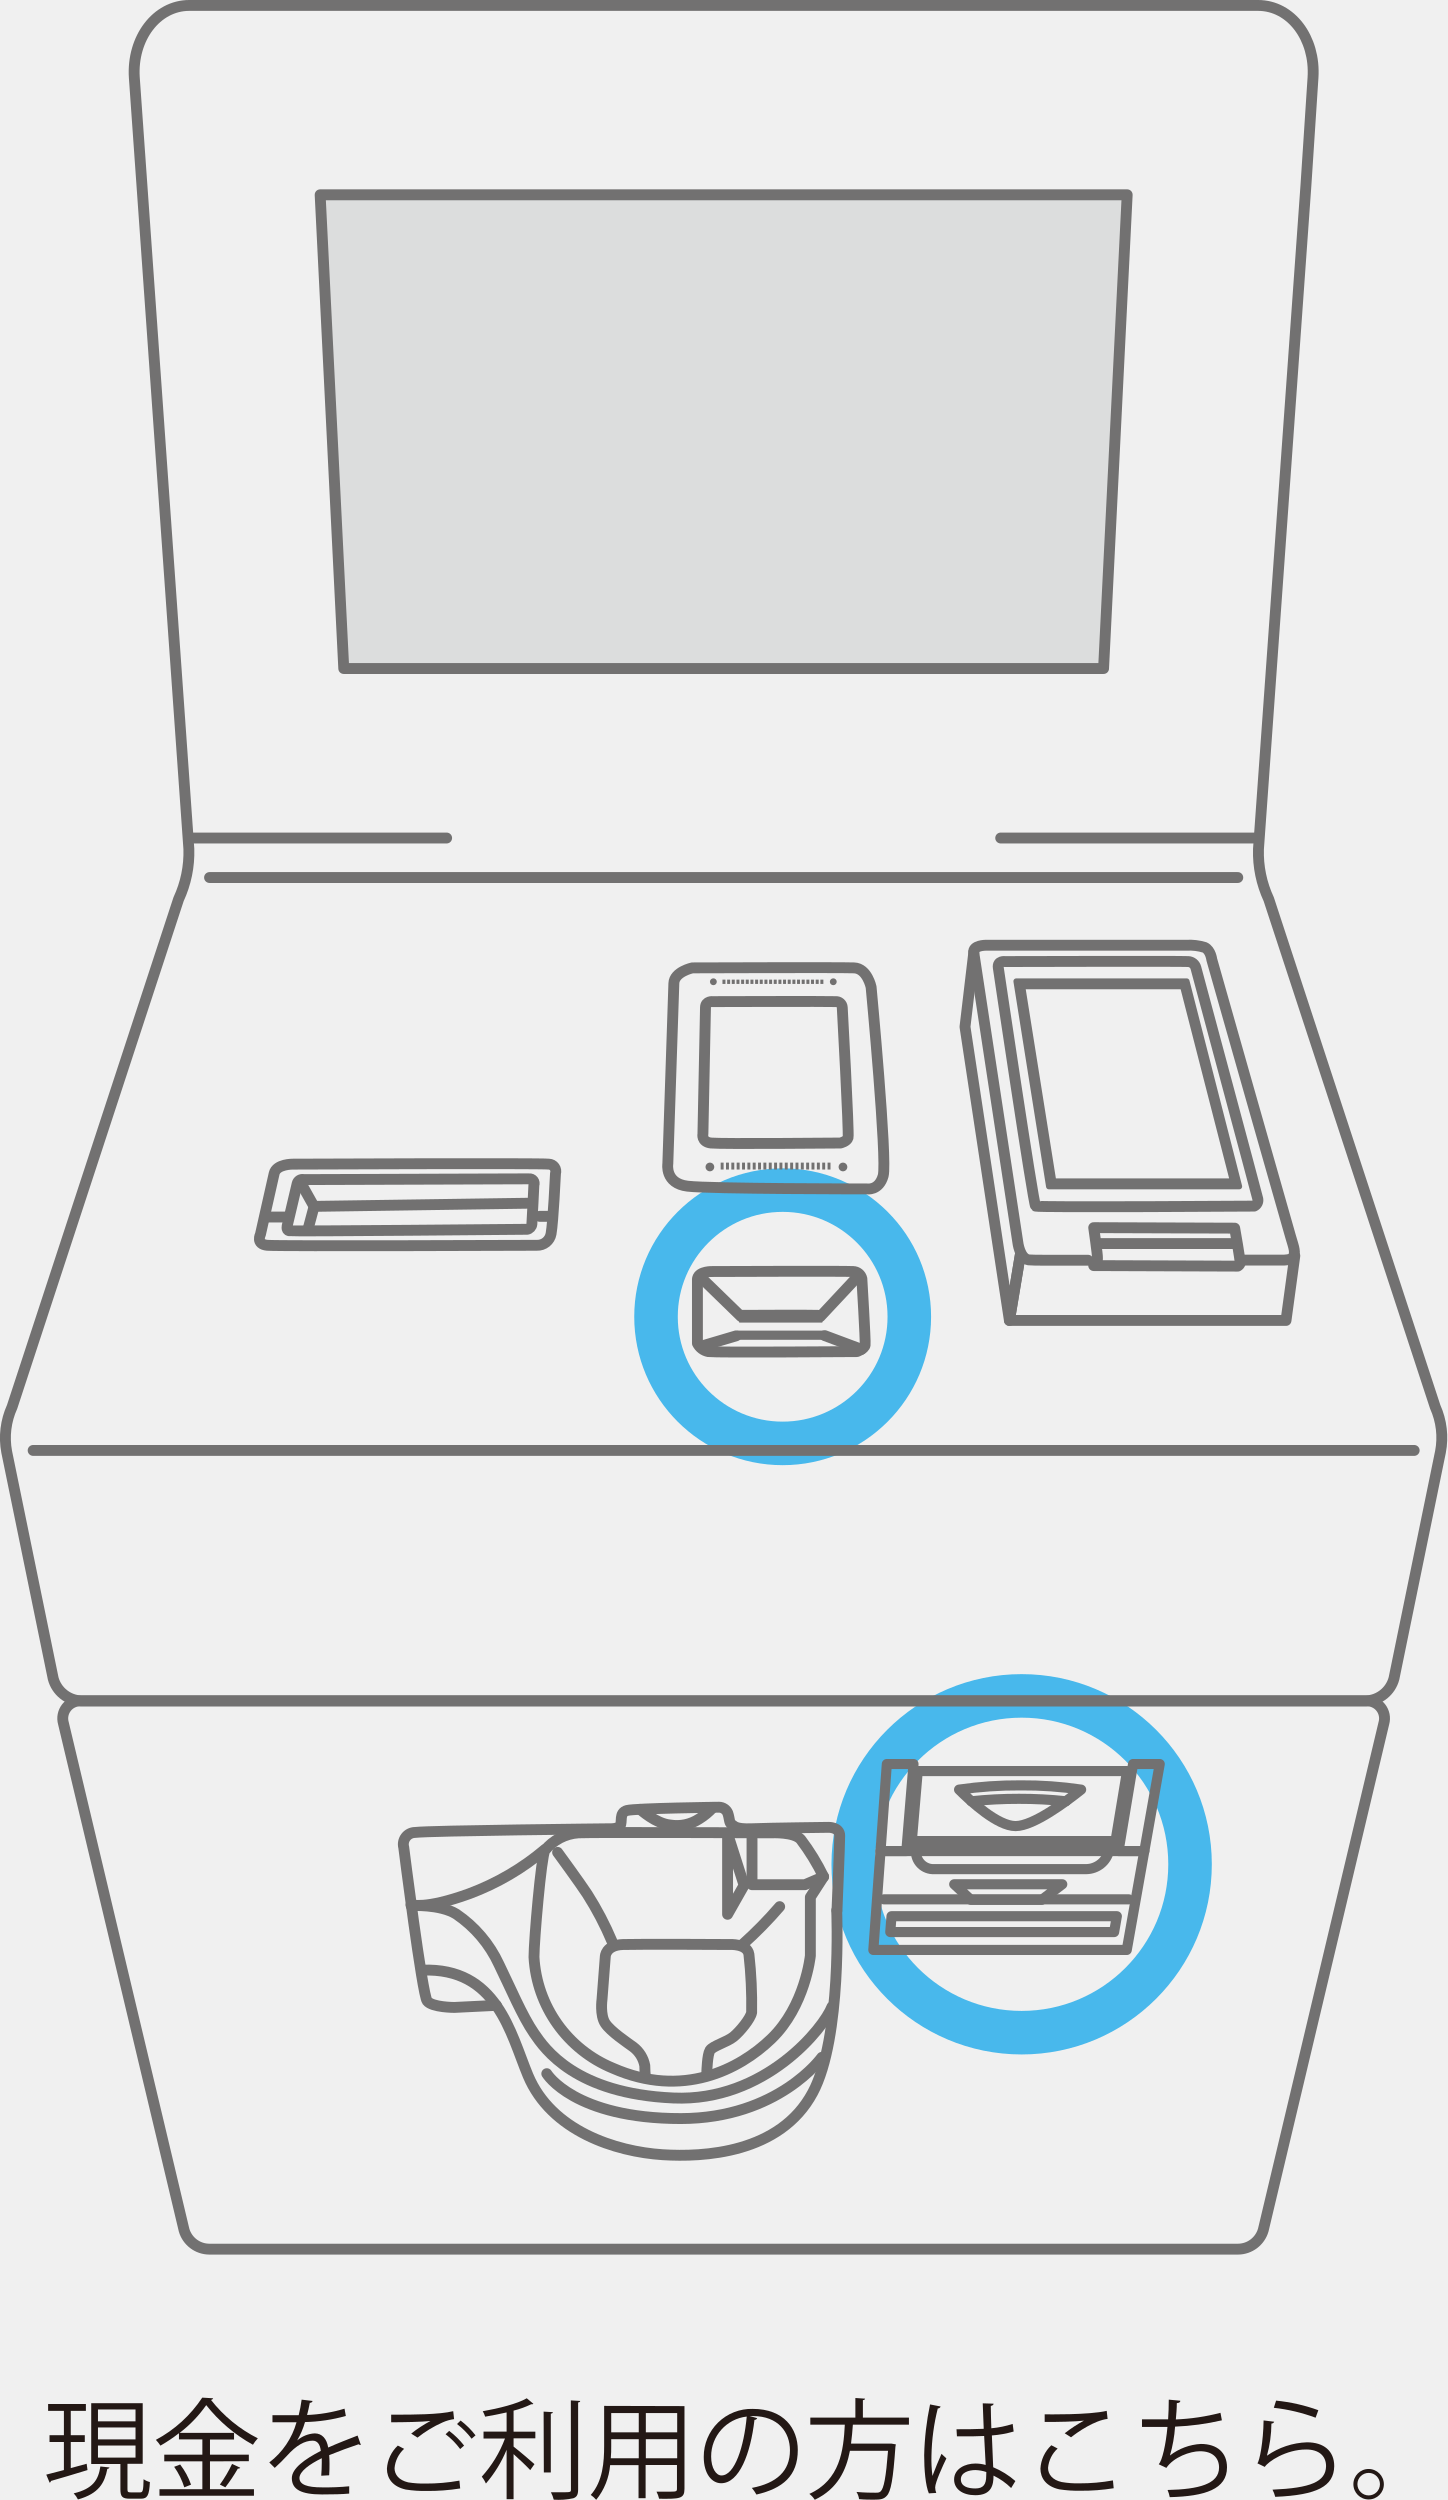
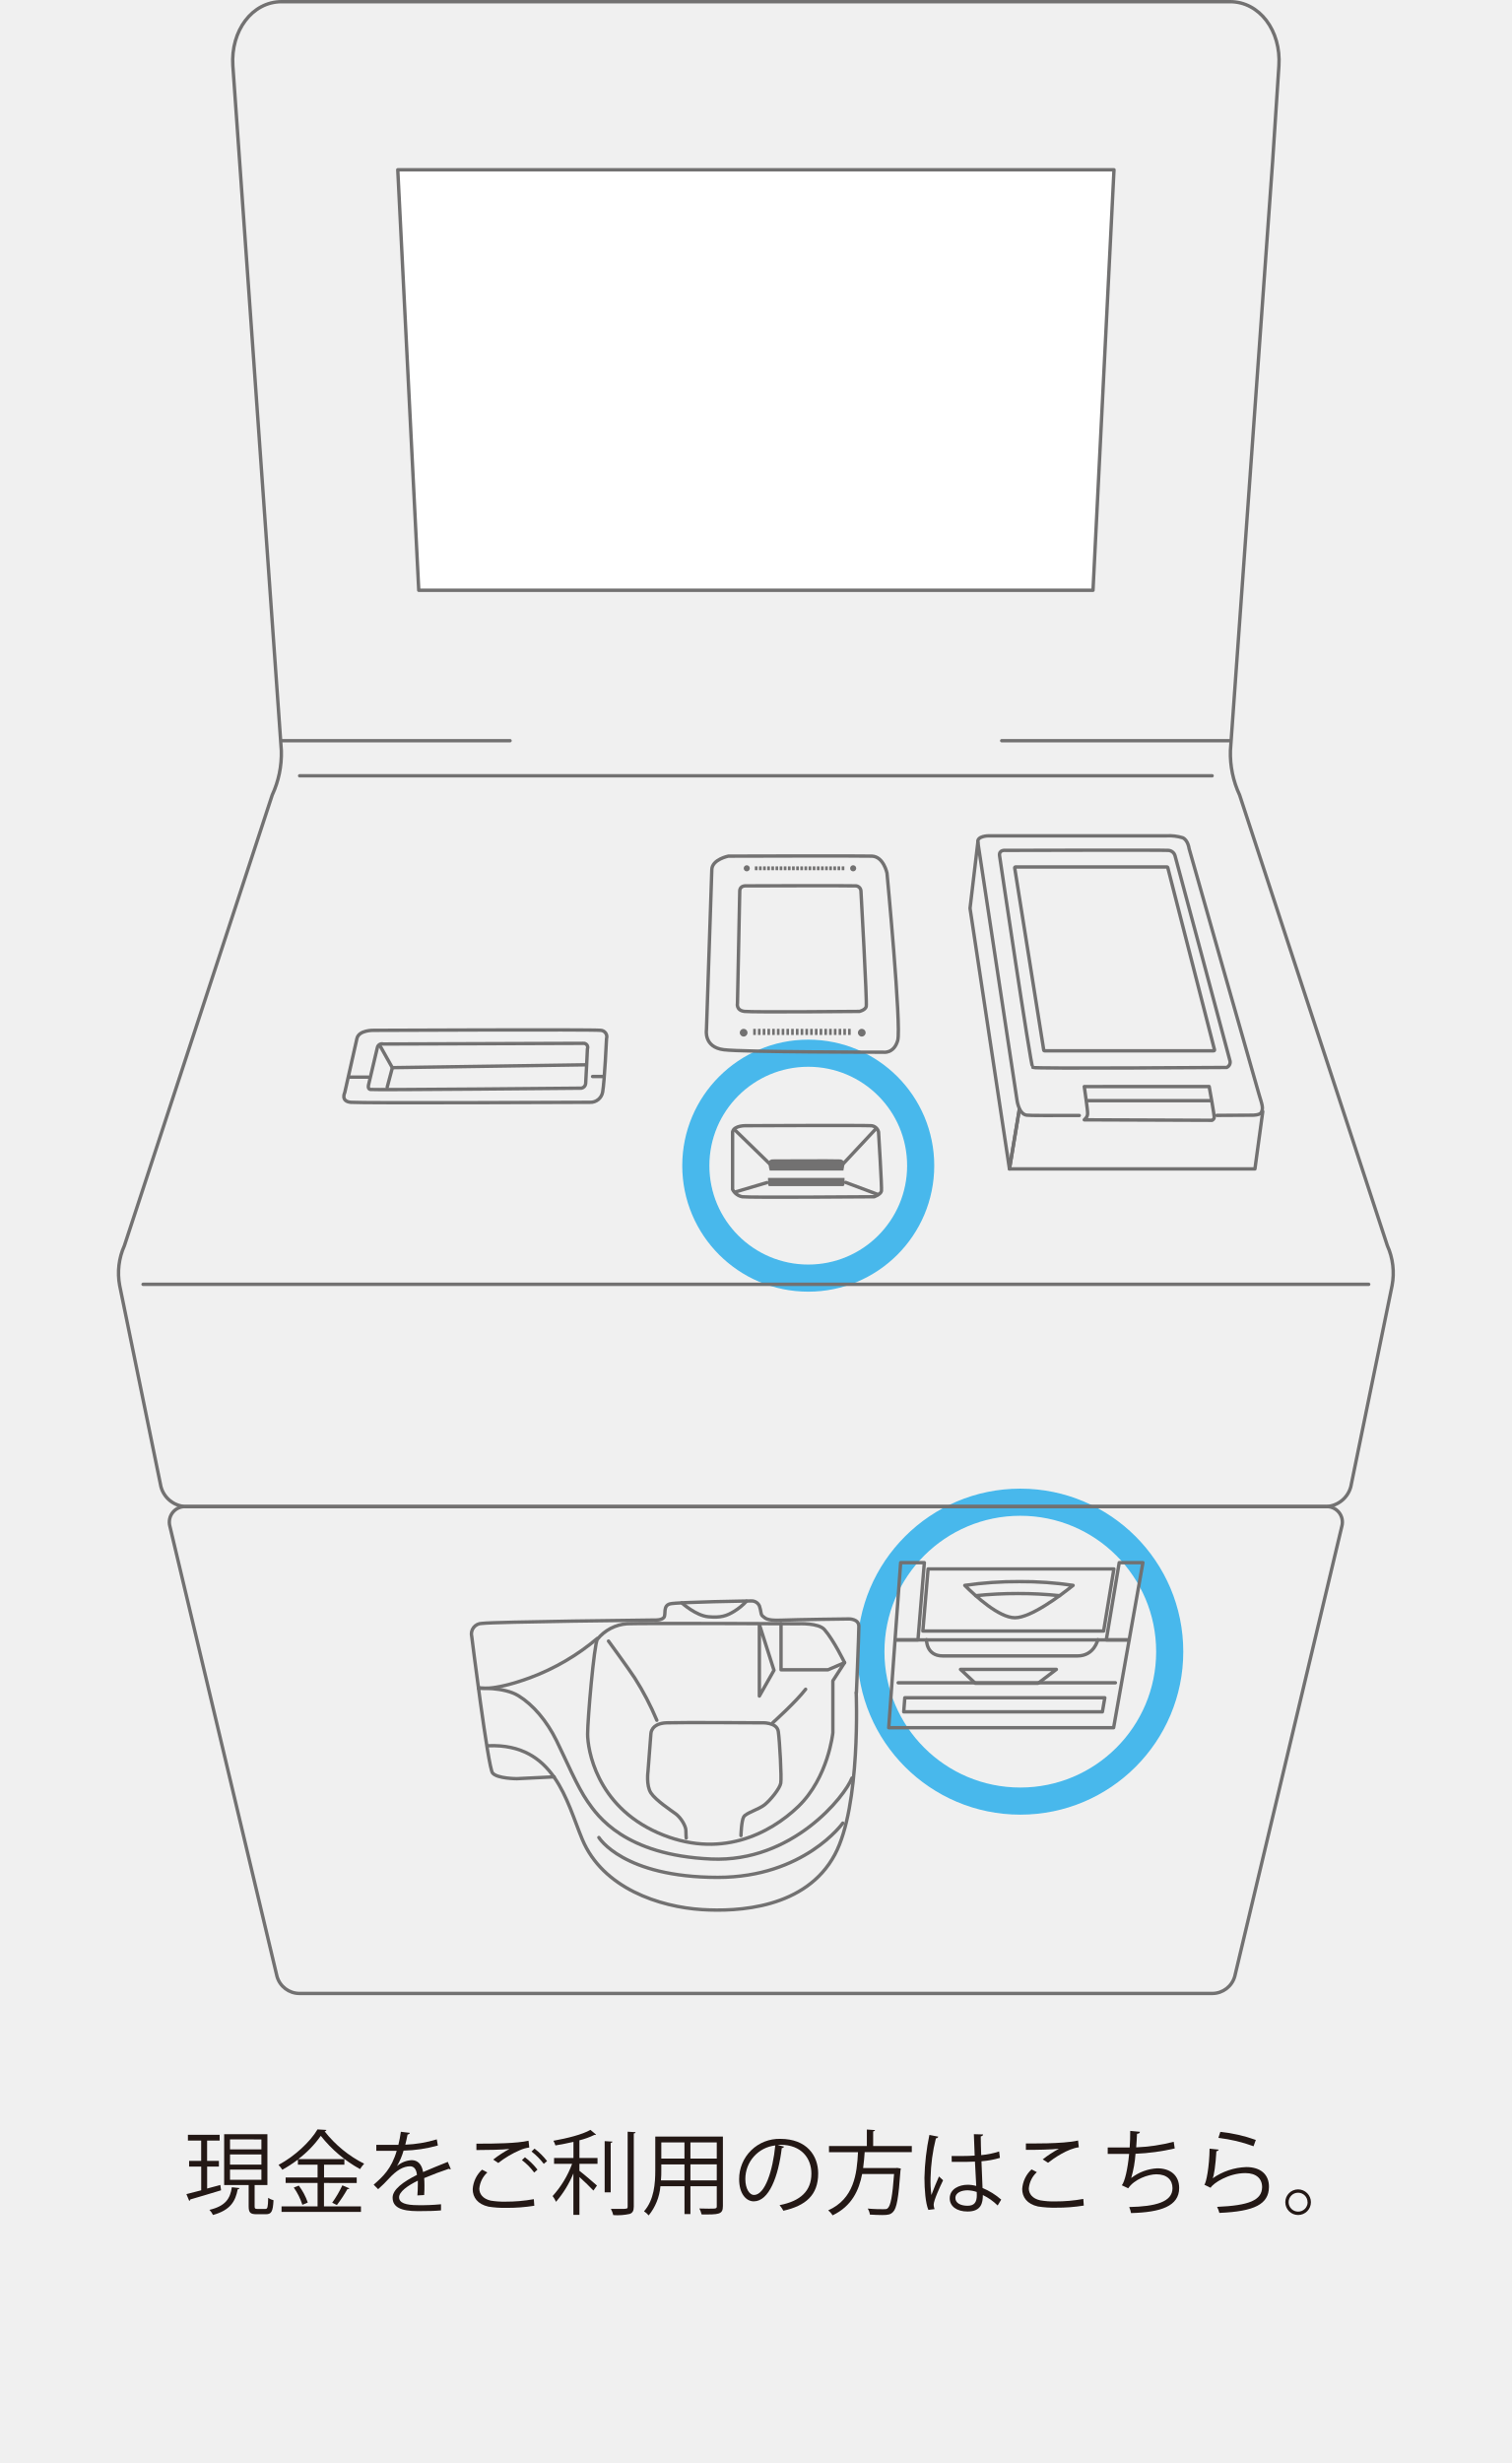
- <svg xmlns="http://www.w3.org/2000/svg" viewBox="0 0 265.92 459.33">
+ <svg xmlns="http://www.w3.org/2000/svg" viewBox="0 0 446 726.5">
  <defs>
-     <style>.cls-1{fill:#231815;}.cls-2,.cls-3,.cls-6{fill:none;}.cls-2{stroke:#00a0e9;stroke-width:8px;opacity:0.7;}.cls-2,.cls-3,.cls-4,.cls-6{stroke-linecap:round;stroke-linejoin:round;}.cls-3,.cls-4,.cls-6{stroke:#727171;}.cls-3,.cls-4{stroke-width:2px;}.cls-4{fill:#dcdddd;}.cls-5{fill:#727171;}.cls-6{stroke-width:1.86px;}</style>
+     <style>.cls-1,.cls-3,.cls-4{fill:none;}.cls-2{fill:#231815;}.cls-3{stroke:#00a0e9;stroke-width:8px;opacity:0.7;}.cls-3,.cls-4,.cls-5{stroke-linecap:round;stroke-linejoin:round;}.cls-4,.cls-5{stroke:#727171;}.cls-5{fill:#fff;}.cls-6{fill:#727171;}</style>
  </defs>
  <g id="レイヤー_2" data-name="レイヤー 2">
    <g id="レイヤー_1-2" data-name="レイヤー 1">
-       <path class="cls-1" d="M15.92,452.67l.16,1.16c-2.46.76-5.08,1.54-6.72,2a.38.38,0,0,1-.24.32l-.62-1.48c.88-.22,2-.5,3.24-.84v-5.16H9.1v-1.24h2.64v-4.48H8.84v-1.26h6.94v1.26H13v4.48h2.58v1.24H13v4.8Zm4.2.68a.42.42,0,0,1-.4.26c-.5,2.58-1.54,4.54-5.4,5.62a4.35,4.35,0,0,0-.78-1.12c3.54-.84,4.54-2.48,4.9-4.94Zm3.3,4c0,.48.08.58.62.58h1.72c.48,0,.58-.32.62-2.42a3.39,3.39,0,0,0,1.16.52c-.12,2.46-.46,3.06-1.64,3.06H23.84c-1.38,0-1.72-.38-1.72-1.74v-4.64H16.76V441.54h9.46v11.14h-2.8ZM18,442.7v2.18H24.9V442.7ZM18,446v2.2H24.9V446Zm0,3.32v2.22H24.9v-2.22Z" />
-       <path class="cls-1" d="M38.58,452.23v5.12h8.08v1.2H29.3v-1.2h7.88v-5.12h-7V451h7v-2.8h-4.3v-1.14a28.75,28.75,0,0,1-3.4,2.28,8.1,8.1,0,0,0-.84-1.06,23.43,23.43,0,0,0,8.52-7.76l2,.12a.47.47,0,0,1-.4.3A25.56,25.56,0,0,0,47.37,448a7.37,7.37,0,0,0-.9,1.18,28.33,28.33,0,0,1-8.58-7.28A23,23,0,0,1,33,447H43v1.22H38.58V451h7.14v1.2ZM33.86,457A13.82,13.82,0,0,0,32,453.23l1.1-.42a13.06,13.06,0,0,1,2,3.7Zm10.28-3.6c-.06.12-.22.18-.44.16A29.94,29.94,0,0,1,41.4,457l-1-.5a24,24,0,0,0,2.24-3.8Z" />
-       <path class="cls-1" d="M66.3,449.21a.29.29,0,0,1-.12,0,.51.51,0,0,1-.3-.12c-1.52.5-3.74,1.32-5.4,2q.06.69.06,1.56c0,.64,0,1.36-.06,2.14l-1.46.08c.06-.72.1-1.64.1-2.42,0-.3,0-.58,0-.8-2.26,1.1-4.1,2.44-4.1,3.64s1.38,1.72,4.14,1.72a44.77,44.77,0,0,0,5-.2l0,1.34c-1.18.12-3,.16-5,.16-3.84,0-5.54-.92-5.54-3,0-1.76,2.32-3.46,5.32-5-.12-1.26-.68-1.88-1.48-1.88-1.46,0-3,.82-4.78,2.82-.56.62-1.34,1.4-2.2,2.18l-1-1a14,14,0,0,0,5-7.38l-1.12,0H50.06v-1.3c1.22,0,2.64,0,3.46,0l1.36,0a26.27,26.27,0,0,0,.54-2.86l2,.24c0,.2-.2.32-.5.36-.14.8-.32,1.5-.5,2.22a27.35,27.35,0,0,0,6.88-1.16l.24,1.34a30.2,30.2,0,0,1-7.5,1.12,14.59,14.59,0,0,1-1.44,3.38h0a5.33,5.33,0,0,1,3.22-1.3c1.36,0,2.22,1,2.48,2.6,1.68-.76,3.8-1.58,5.4-2.2Z" />
-       <path class="cls-1" d="M84.55,457.21a37.18,37.18,0,0,1-6.14.46,22.35,22.35,0,0,1-3.86-.26c-2.42-.54-3.46-2.06-3.46-3.82a6.35,6.35,0,0,1,2-4.26l1.16.6a5.43,5.43,0,0,0-1.76,3.54c0,1.18.78,2.22,2.5,2.62a17.93,17.93,0,0,0,3.2.22,34.26,34.26,0,0,0,6.22-.54Zm-9-10.08a23.41,23.41,0,0,1,3.54-2.32v0c-1.52.18-5,.24-7.22.24,0-.38,0-1,0-1.4h1.08c2.56,0,7.8,0,10.32-.64l.16,1.46a7.64,7.64,0,0,0-2.1.6,21.1,21.1,0,0,0-4.62,2.8Zm9,2.84a13.3,13.3,0,0,0-2.68-2.72l.66-.62a14.62,14.62,0,0,1,2.74,2.7Zm2.1-1.9a14.25,14.25,0,0,0-2.68-2.7l.66-.64a14.7,14.7,0,0,1,2.74,2.72Z" />
-       <path class="cls-1" d="M98,441.65a.37.37,0,0,1-.38.08,16.39,16.39,0,0,1-3.26,1.18v3.86h4V448h-4v1.52c.92.7,3.24,2.68,3.84,3.22l-.78,1.1c-.6-.66-2-2-3.06-2.94v8.28H93.08v-9.08a22.82,22.82,0,0,1-3.8,6.2,5.73,5.73,0,0,0-.76-1.26,21.63,21.63,0,0,0,4.26-7H88.84v-1.28h4.24v-3.52c-1.3.3-2.66.56-3.94.78a5.05,5.05,0,0,0-.44-1c2.92-.52,6.36-1.36,8.08-2.38Zm1.88,1.44,1.7.1c0,.14-.12.24-.38.28v10.8H99.92Zm5-2.06,1.72.1c0,.16-.12.24-.38.28v16c0,1-.28,1.38-.88,1.6a12.55,12.55,0,0,1-3.6.26,5.74,5.74,0,0,0-.52-1.36c.74,0,1.42,0,2,0,1.6,0,1.68,0,1.68-.52Z" />
-       <path class="cls-1" d="M125.76,442.08v15.2c0,1.84-.88,1.86-4.66,1.82a5.17,5.17,0,0,0-.48-1.3c.74,0,1.46,0,2,0,1.66,0,1.76,0,1.76-.56v-4.34h-5.76V459h-1.3v-6.08H112.1a11.66,11.66,0,0,1-2.56,6.38,4.92,4.92,0,0,0-1-.9c2.24-2.52,2.46-6.12,2.46-9v-7.36Zm-13.46,7.36c0,.7,0,1.44-.08,2.22h5.14v-3.5H112.3Zm5.06-6.08H112.3v3.54h5.06Zm7.06,3.54v-3.54h-5.76v3.54Zm-5.76,4.76h5.76v-3.5h-5.76Z" />
-       <path class="cls-1" d="M139.12,444.29a.52.52,0,0,1-.5.32c-.72,6.22-2.8,11.64-6.12,11.64-1.68,0-3.2-1.68-3.2-4.84a8.78,8.78,0,0,1,9-8.82c5.78,0,8.28,3.66,8.28,7.56,0,4.76-2.76,7.06-7.6,8.18a7.92,7.92,0,0,0-.84-1.22c4.6-.88,7-3.12,7-6.9,0-3.3-2.12-6.3-6.8-6.3a5.79,5.79,0,0,0-.6,0ZM137.2,444a7.36,7.36,0,0,0-6.54,7.34c0,2.14.92,3.48,1.88,3.48C135,454.85,136.7,449.51,137.2,444Z" />
-       <path class="cls-1" d="M167,445.49h-10.3c-.08,1.12-.18,2.3-.34,3.48h7.14l.3,0,.8.14a2.56,2.56,0,0,1-.08.42c-.42,6-.82,8.26-1.62,9.06-.54.58-1.08.68-2.34.68-.72,0-1.72,0-2.72-.1a3.22,3.22,0,0,0-.48-1.32c1.48.14,2.92.14,3.42.14s.74,0,1-.22c.62-.56,1-2.58,1.38-7.48h-7c-.68,3.56-2.26,7-6.46,9a4.06,4.06,0,0,0-1-1.08c5.66-2.56,6.28-8,6.52-12.72h-6.34v-1.3h8.28v-3.6l1.78.12c0,.14-.14.24-.4.28v3.2H167Z" />
-       <path class="cls-1" d="M170.66,458.11c-.62-1.44-.86-4.42-.86-7a50.94,50.94,0,0,1,1.08-9.34l1.94.38a.52.52,0,0,1-.52.36,38.42,38.42,0,0,0-1.16,8.62,23.84,23.84,0,0,0,.18,3.78c.44-1.2,1.24-3.12,1.66-4.06l.9.84c-.66,1.36-2.06,4.4-2.06,5.34a2.75,2.75,0,0,0,.2,1Zm5.08-11.78c1.68,0,3.36,0,5-.08-.08-1.72-.14-3.2-.18-4.68l2,.06c0,.2-.2.36-.52.42,0,1.28.06,2.58.1,4.1a17.71,17.71,0,0,0,3.92-.8l.18,1.4a19.31,19.31,0,0,1-4,.72c.08,2.22.18,4.56.24,5.84a14.73,14.73,0,0,1,4.08,2.54l-.78,1.28a12,12,0,0,0-3.24-2.28c0,1.7-.34,3.6-3.34,3.6-2.34,0-3.9-1.12-3.9-2.88,0-2,2.06-2.94,3.9-2.94a6.92,6.92,0,0,1,1.9.26c-.06-1.26-.18-3.36-.28-5.32-.62,0-1.46.06-2,.06h-3Zm5.48,7.86a6.8,6.8,0,0,0-2-.36c-1.22,0-2.68.44-2.68,1.7s1.2,1.68,2.66,1.68,2-.72,2-2.32Z" />
-       <path class="cls-1" d="M204.62,457.17a36.86,36.86,0,0,1-6.08.46,22.82,22.82,0,0,1-3.92-.26c-2.42-.54-3.46-2.06-3.46-3.82a6.41,6.41,0,0,1,2-4.28l1.16.6a5.47,5.47,0,0,0-1.76,3.56c0,1.16.78,2.22,2.5,2.6a16.63,16.63,0,0,0,3.26.24,33.46,33.46,0,0,0,6.16-.54Zm-9-10.1a25,25,0,0,1,3.54-2.32v0c-1.52.18-5,.26-7.22.24,0-.38,0-1,0-1.4.44,0,8.12.14,11.4-.64l.16,1.48c-2.38.28-5.44,2.36-6.72,3.38Z" />
-       <path class="cls-1" d="M224.5,444.69a46.12,46.12,0,0,1-8.6,1.16,25,25,0,0,1-.94,5.3,10.18,10.18,0,0,1,5.68-2.12c3,0,4.8,1.6,4.8,4.3,0,4-4,5.32-10.52,5.48a6,6,0,0,0-.4-1.32c5.74-.12,9.46-1.1,9.46-4.12,0-1.8-1.2-3-3.52-3-1.78,0-4.84,1.08-6.16,3.06l-1.4-.66c.64-.72,1.3-3.58,1.6-6.86h-4.68v-1.4c.84,0,3.3,0,4.8,0,.08-1.14.12-2.42.12-3.62l2.12.2c0,.34-.28.4-.64.44,0,1-.1,2-.18,3a38.82,38.82,0,0,0,8.2-1.22Z" />
-       <path class="cls-1" d="M234.12,444.95a.57.57,0,0,1-.52.34,22.86,22.86,0,0,1-.82,5.9h0a13.62,13.62,0,0,1,7.36-2.46c3.08,0,5,1.58,5,4.38-.06,3.68-3.1,5.32-10.84,5.64a5.93,5.93,0,0,0-.5-1.32c7-.3,9.78-1.44,9.84-4.3,0-1.92-1.32-3.08-3.66-3.08-3.7,0-7,2.22-7.6,3.2l-1.36-.66c.4-.38,1.1-4,1.14-7.88Zm.34-3.88a32.16,32.16,0,0,1,7.76,1.76l-.5,1.38a32.46,32.46,0,0,0-7.68-1.82Z" />
-       <path class="cls-1" d="M254.26,456.43a2.8,2.8,0,1,1-2.8-2.8A2.81,2.81,0,0,1,254.26,456.43Zm-.72,0a2.07,2.07,0,1,0-2.08,2.06A2.07,2.07,0,0,0,253.54,456.43Z" />
-       <circle class="cls-2" cx="187.71" cy="342.53" r="30.94" />
-       <circle class="cls-2" cx="143.8" cy="241.93" r="23.27" />
-       <path class="cls-3" d="M232.1,409.74a4.85,4.85,0,0,1-4.61,3.5H38.43a4.85,4.85,0,0,1-4.61-3.5L11.65,316.61a3.23,3.23,0,0,1,3.26-4.11H251a3.23,3.23,0,0,1,3.26,4.11Z" />
-       <path class="cls-3" d="M263.69,258.47l-30.58-93.25h0a20.36,20.36,0,0,1-1.89-9.21l8.72-121.93,1.3-19.8C241.72,7,237.2,1,231.15,1H34.77c-6,0-10.57,6-10.09,13.28L34.7,156a20.36,20.36,0,0,1-1.89,9.21L2.23,258.47a13.87,13.87,0,0,0-1,8.29l8.54,41.62a5.55,5.55,0,0,0,5.12,4.13H251a5.55,5.55,0,0,0,5.12-4.13l8.54-41.62A13.87,13.87,0,0,0,263.69,258.47Z" />
-       <polygon class="cls-4" points="202.76 122.83 63.16 122.83 58.82 35.79 207.1 35.79 202.76 122.83" />
-       <path class="cls-3" d="M151.32,344.81l-2.43,3.76v10.75s-.94,9.29-7.19,15.29c-5.89,5.66-16.32,11-29.08,5.39a23.49,23.49,0,0,1-14.51-20.42c0-3.09,1.34-18.54,2-19.61a8.69,8.69,0,0,1,6.18-3.22c3-.13,35.46,0,35.46,0s4.15-.2,5.37,1.21A40.73,40.73,0,0,1,151.32,344.81Z" />
-       <polygon class="cls-3" points="133.68 336.9 133.68 351.72 136.71 346.38 133.68 336.9" />
-       <path class="cls-3" d="M118.54,381.11s-.07-.67-.07-1.58a5.57,5.57,0,0,0-2.12-3.43c-1.11-.81-4.13-2.82-5.14-4.33s-.6-4.43-.6-4.43l.6-7.83s0-2.14,3.28-2.24,19.58,0,19.58,0,3.22-.2,3.53,1.81a82.48,82.48,0,0,1,.5,10.68c-.2,1.11-2.12,3.47-3.32,4.45s-3.83,1.69-4.33,2.5-.58,3.9-.58,3.9" />
-       <path class="cls-3" d="M102.45,340.34s4.11,5.62,5.44,7.66a58.08,58.08,0,0,1,4.57,8.73" />
-       <path class="cls-3" d="M136.46,357.23a73.74,73.74,0,0,0,6.79-6.92" />
-       <polyline class="cls-3" points="138.17 336.73 138.17 346.28 147.89 346.28 151.32 344.81" />
-       <path class="cls-3" d="M91.2,368.45l-7.72.38s-4.1,0-5-1.19-4.3-28.21-4.3-28.21a2.18,2.18,0,0,1,2.08-2.75c2.69-.34,35.86-.68,35.86-.68s1.34.07,1.81-.54-.27-2.42,1.28-2.82,16.89-.6,16.89-.6a1.76,1.76,0,0,1,1.61,1.07c.37,1.07.24,1.81.71,2.08s.58.94,3.78.81,14-.26,14-.26,2.08-.07,2.08,1.54-.5,13.73-.5,13.73" />
-       <path class="cls-3" d="M117.61,332.43c.08.05,2.92,2.65,5.52,2.88a7.45,7.45,0,0,0,5.31-1.11,11.85,11.85,0,0,0,2.57-2.13" />
-       <path class="cls-3" d="M75.54,350.13s5.26-.32,8.28,1.54a22.64,22.64,0,0,1,7.86,9.26c2,4.08,4.3,9.55,6.45,12.65,2,2.94,7.63,11.1,25.59,11.89,16.88.75,27.72-13,29.13-16.75" />
-       <path class="cls-3" d="M100.13,339.8a46.82,46.82,0,0,1-13.9,8.13c-8.26,3-10.7,2-10.7,2" />
-       <path class="cls-3" d="M128.14,235v11.82a2.83,2.83,0,0,0,2,1.51c1.41.2,27.3,0,27.3,0s1.41-.5,1.51-1.21-.6-12.19-.6-12.19a1.67,1.67,0,0,0-1.61-1.31c-1.41-.1-25.79,0-25.79,0s-2.48-.1-2.79,1.25A.58.58,0,0,0,128.14,235Z" />
-       <line class="cls-3" x1="128.57" y1="234.51" x2="136.13" y2="241.86" />
-       <line class="cls-3" x1="150.71" y1="241.9" x2="157.81" y2="234.3" />
-       <line class="cls-3" x1="128.7" y1="247.38" x2="135.25" y2="245.44" />
-       <line class="cls-3" x1="151.54" y1="245.4" x2="158.26" y2="247.91" />
-       <path class="cls-5" d="M135.83,243h15.25l.23-1.33a1,1,0,0,0-1-1c-1-.07-14,0-14,0s-.68.06-.76.66A5.5,5.5,0,0,0,135.83,243Z" />
-       <path class="cls-5" d="M135.47,244.47h15.84v1.17s0,.53-.3.53H135.85s-.3.05-.34-.21S135.47,244.47,135.47,244.47Z" />
-       <path class="cls-3" d="M50.37,215.62,47.85,226.8s-.91,1.81,1.26,2,49.52,0,49.52,0a2.56,2.56,0,0,0,2.62-2.12c.4-2.22.81-11.08.81-11.08a1.32,1.32,0,0,0-1.21-1.71c-1.61-.2-47,0-47,0S50.77,213.83,50.37,215.62Z" />
-       <path class="cls-3" d="M54.6,217.47l-1.81,7.66s-.27.87.34,1,43.72-.27,43.72-.27a1.07,1.07,0,0,0,.87-.94c.07-.81.37-7.19.37-7.19a.84.84,0,0,0-.87-1.14l-41.4.14A1,1,0,0,0,54.6,217.47Z" />
-       <line class="cls-3" x1="48.82" y1="223.61" x2="52.71" y2="223.61" />
-       <polyline class="cls-3" points="55.14 217.1 57.69 221.65 97.82 221.06" />
-       <line class="cls-3" x1="99.15" y1="223.48" x2="101.44" y2="223.48" />
-       <path class="cls-3" d="M57.42,222" />
-       <line class="cls-3" x1="57.68" y1="221.76" x2="56.64" y2="225.66" />
-       <path class="cls-3" d="M123.81,180.66l-1.11,33.16s-.6,3.62,3.63,4.12,32.94.5,32.94.5,2.22.4,3-2.42-2.22-34.66-2.22-34.66-.71-3.43-3.12-3.53-29.72,0-29.72,0S123.88,178.54,123.81,180.66Z" />
-       <path class="cls-3" d="M129.62,185.09l-.47,23.24s-.34,1.48,1.48,1.68,23.78,0,23.78,0,1.21-.27,1.41-1-1.07-23.91-1.07-23.91a1.13,1.13,0,0,0-1.21-1.07c-1.21-.07-22.57,0-22.57,0S129.64,183.88,129.62,185.09Z" />
-       <circle class="cls-5" cx="154.88" cy="214.41" r="0.8" />
-       <circle class="cls-5" cx="130.43" cy="214.41" r="0.8" />
-       <rect class="cls-5" x="132.41" y="213.61" width="0.54" height="1.27" />
-       <rect class="cls-5" x="133.39" y="213.61" width="0.54" height="1.27" />
-       <rect class="cls-5" x="134.37" y="213.61" width="0.54" height="1.27" />
-       <rect class="cls-5" x="135.35" y="213.61" width="0.54" height="1.27" />
-       <rect class="cls-5" x="136.34" y="213.61" width="0.54" height="1.27" />
-       <rect class="cls-5" x="137.32" y="213.61" width="0.54" height="1.27" />
-       <rect class="cls-5" x="138.3" y="213.61" width="0.54" height="1.27" />
-       <rect class="cls-5" x="139.28" y="213.61" width="0.54" height="1.27" />
-       <rect class="cls-5" x="140.26" y="213.61" width="0.54" height="1.27" />
-       <rect class="cls-5" x="141.25" y="213.61" width="0.54" height="1.27" />
-       <rect class="cls-5" x="142.23" y="213.61" width="0.54" height="1.27" />
-       <rect class="cls-5" x="143.21" y="213.61" width="0.54" height="1.27" />
-       <rect class="cls-5" x="144.19" y="213.61" width="0.54" height="1.27" />
-       <rect class="cls-5" x="145.18" y="213.61" width="0.54" height="1.27" />
-       <rect class="cls-5" x="146.16" y="213.61" width="0.54" height="1.27" />
-       <rect class="cls-5" x="147.14" y="213.61" width="0.54" height="1.27" />
-       <rect class="cls-5" x="148.12" y="213.61" width="0.54" height="1.27" />
-       <rect class="cls-5" x="149.1" y="213.61" width="0.54" height="1.27" />
-       <rect class="cls-5" x="150.09" y="213.61" width="0.54" height="1.27" />
-       <rect class="cls-5" x="151.07" y="213.61" width="0.54" height="1.27" />
-       <rect class="cls-5" x="152.05" y="213.61" width="0.54" height="1.27" />
-       <circle class="cls-5" cx="131.07" cy="180.38" r="0.63" />
-       <circle class="cls-5" cx="153.1" cy="180.38" r="0.63" />
-       <rect class="cls-5" x="132.74" y="179.99" width="0.55" height="0.79" />
-       <rect class="cls-5" x="133.6" y="179.99" width="0.55" height="0.79" />
-       <rect class="cls-5" x="134.45" y="179.99" width="0.55" height="0.79" />
-       <rect class="cls-5" x="135.31" y="179.99" width="0.55" height="0.79" />
-       <rect class="cls-5" x="136.17" y="179.99" width="0.55" height="0.79" />
-       <rect class="cls-5" x="137.02" y="179.99" width="0.55" height="0.79" />
-       <rect class="cls-5" x="137.88" y="179.99" width="0.55" height="0.79" />
-       <rect class="cls-5" x="138.74" y="179.99" width="0.55" height="0.79" />
-       <rect class="cls-5" x="139.59" y="179.99" width="0.55" height="0.79" />
-       <rect class="cls-5" x="140.45" y="179.99" width="0.55" height="0.79" />
-       <rect class="cls-5" x="141.31" y="179.99" width="0.55" height="0.79" />
-       <rect class="cls-5" x="142.16" y="179.99" width="0.55" height="0.79" />
-       <rect class="cls-5" x="143.02" y="179.99" width="0.55" height="0.79" />
-       <rect class="cls-5" x="143.87" y="179.99" width="0.55" height="0.79" />
-       <rect class="cls-5" x="144.73" y="179.99" width="0.55" height="0.79" />
-       <rect class="cls-5" x="145.59" y="179.99" width="0.55" height="0.79" />
-       <rect class="cls-5" x="146.44" y="179.99" width="0.55" height="0.79" />
-       <rect class="cls-5" x="147.3" y="179.99" width="0.55" height="0.79" />
-       <rect class="cls-5" x="148.16" y="179.99" width="0.55" height="0.79" />
-       <rect class="cls-5" x="149.01" y="179.99" width="0.55" height="0.79" />
-       <rect class="cls-5" x="149.87" y="179.99" width="0.55" height="0.79" />
-       <rect class="cls-5" x="150.73" y="179.99" width="0.55" height="0.79" />
-       <line class="cls-3" x1="227.42" y1="161.23" x2="38.5" y2="161.23" />
-       <line class="cls-3" x1="82.06" y1="153.97" x2="34.9" y2="153.97" />
-       <line class="cls-3" x1="231.02" y1="153.97" x2="183.86" y2="153.97" />
-       <line class="cls-3" x1="259.83" y1="266.49" x2="6.09" y2="266.49" />
-       <path class="cls-3" d="M228.4,231.52l7.44,0s1.39,0,1.71-.5c.55-.88.2-1.71-.4-3.73s-14.51-51-14.51-51-.2-1.71-1.31-2.22a9.58,9.58,0,0,0-3.32-.4H181.13s-2.42,0-2.22,1.34L187,228.21s.32,3,2,3.27c.69.1,5,.06,10.91.07" />
-       <path class="cls-3" d="M200.95,225.56s.18,1.27.36,2.6.35,2.72.33,3a1.41,1.41,0,0,1-.34,1,4.19,4.19,0,0,0-.35.37l26.46.1a.93.93,0,0,0,.44-.5c.1-.34-1-6.48-1-6.48Z" />
-       <line class="cls-3" x1="227.04" y1="228.48" x2="201.58" y2="228.48" />
-       <path class="cls-3" d="M183.42,177.81s6.45,43.52,6.85,43.79,40.16,0,40.16,0a1.2,1.2,0,0,0,.67-1.31c-.2-.91-11.38-42.48-11.38-42.48a1.53,1.53,0,0,0-1.39-1.14c-1.1-.09-33.67,0-33.67,0S183.22,176.47,183.42,177.81Z" />
-       <path class="cls-5" d="M216.92,181.76l8.91,34.75H194l-5.54-34.75h28.48m1.15-2H186.71a.52.52,0,0,0-.51.6l6,37.72a.52.52,0,0,0,.51.44h35a.52.52,0,0,0,.5-.65l-9.67-37.72a.52.52,0,0,0-.5-.39Z" />
-       <polyline class="cls-3" points="237.9 230.73 236.28 242.61 185.46 242.61 187.5 230.35" />
-       <polyline class="cls-3" points="187.5 230.35 185.46 242.61 177.3 188.66 178.92 174.98" />
-       <polygon class="cls-6" points="166.52 340.1 161.78 340.1 162.94 324.11 167.84 324.11 166.52 340.1" />
-       <polygon class="cls-6" points="210.25 340.1 205.51 340.1 208.18 324.11 213.08 324.11 210.25 340.1" />
-       <polygon class="cls-6" points="204.95 338.26 167.53 338.26 168.62 325.4 207.08 325.4 204.95 338.26" />
-       <polygon class="cls-6" points="191.39 349.07 178.39 349.07 175.32 346.2 195.17 346.2 191.39 349.07" />
-       <polygon class="cls-6" points="204.7 354.98 163.57 354.98 163.8 352.07 205.2 352.07 204.7 354.98" />
-       <line class="cls-6" x1="162.42" y1="348.97" x2="207.39" y2="348.97" />
-       <polygon class="cls-6" points="207.02 358.27 160.46 358.27 161.78 340.1 210.25 340.1 207.02 358.27" />
-       <path class="cls-6" d="M198.64,328.81a72.26,72.26,0,0,0-11.12-.78,76.2,76.2,0,0,0-11.31.78c2.2,2.21,7.09,6.7,10.38,6.7S195.89,331,198.64,328.81Z" />
-       <path class="cls-6" d="M178.47,330.95a82.16,82.16,0,0,1,8.74-.45,79,79,0,0,1,8.63.45" />
-       <path class="cls-6" d="M203.75,340.06a4.34,4.34,0,0,1-4.19,3.36H171.64a3.2,3.2,0,0,1-3.35-3.36" />
-       <path class="cls-3" d="M100.46,381s5,8.25,24.63,8.25C143,389.23,151,378,151,378" />
-       <path class="cls-3" d="M153.73,351s1,23.41-4.41,33.48c-6,11.23-20.15,11.88-27.55,11.41-8.68-.55-20.51-4.37-24.76-14.56-3.23-7.76-5.7-19.9-19.44-19.35" />
+       <rect class="cls-1" y="0.5" width="446" height="726" />
+       <path class="cls-2" d="M65,644.49l.22,1.57c-3.32,1-6.86,2.08-9.07,2.7a.51.51,0,0,1-.32.43l-.84-2c1.19-.3,2.7-.67,4.37-1.13v-7H55.79v-1.67h3.56v-6H55.44v-1.7H64.8v1.7h-3.7v6h3.48v1.67H61.11v6.48Zm5.67.92a.56.56,0,0,1-.54.35c-.67,3.48-2.08,6.13-7.29,7.58a5.86,5.86,0,0,0-1.05-1.51c4.78-1.13,6.13-3.35,6.61-6.67Zm4.45,5.37c0,.65.11.78.84.78h2.32c.65,0,.78-.43.84-3.27a4.56,4.56,0,0,0,1.57.7c-.16,3.32-.62,4.13-2.21,4.13H75.68c-1.86,0-2.32-.51-2.32-2.35v-6.26H66.13v-15H78.89v15H75.12Zm-7.26-19.73V634h9.26v-2.94Zm0,4.43v3h9.26v-3Zm0,4.48v3h9.26v-3Z" />
+       <path class="cls-2" d="M95.58,643.9v6.91h10.91v1.62H83.06v-1.62H93.69V643.9H84.27v-1.62h9.42V638.5h-5.8V637A39.16,39.16,0,0,1,83.3,640a11,11,0,0,0-1.13-1.43c4.72-2.51,9.37-6.83,11.5-10.47l2.64.16a.63.63,0,0,1-.54.41,34.48,34.48,0,0,0,11.66,9.55,9.9,9.9,0,0,0-1.21,1.59A38.23,38.23,0,0,1,94.64,630,31.08,31.08,0,0,1,88,636.86H101.6v1.65h-6v3.78h9.64v1.62Zm-6.37,6.45a18.67,18.67,0,0,0-2.54-5.1l1.48-.57a17.66,17.66,0,0,1,2.65,5Zm13.87-4.86c-.08.16-.3.24-.59.22a40.36,40.36,0,0,1-3.1,4.7L98,649.73a32.33,32.33,0,0,0,3-5.13Z" />
+       <path class="cls-2" d="M133,639.82a.39.39,0,0,1-.16.05.68.68,0,0,1-.41-.16c-2.05.67-5,1.78-7.29,2.75q.08.93.08,2.11c0,.86,0,1.84-.08,2.89l-2,.11c.08-1,.13-2.21.13-3.27,0-.41,0-.78,0-1.08-3.05,1.48-5.53,3.29-5.53,4.91s1.86,2.32,5.59,2.32a60.52,60.52,0,0,0,6.78-.27l0,1.81c-1.59.16-4,.22-6.8.22-5.18,0-7.48-1.24-7.48-4,0-2.38,3.13-4.67,7.18-6.69-.16-1.7-.92-2.54-2-2.54-2,0-4,1.11-6.45,3.81-.76.84-1.81,1.89-3,2.94l-1.32-1.32c2.7-2.37,5.24-4.64,6.8-10l-1.51,0h-4.51v-1.75c1.65,0,3.56,0,4.67,0l1.84,0a35.27,35.27,0,0,0,.73-3.86l2.65.32c-.05.27-.27.43-.67.49-.19,1.08-.43,2-.67,3a37,37,0,0,0,9.29-1.57l.32,1.81a40.77,40.77,0,0,1-10.12,1.51,19.66,19.66,0,0,1-1.94,4.56h0a7.18,7.18,0,0,1,4.35-1.75c1.84,0,3,1.32,3.35,3.51,2.27-1,5.13-2.13,7.29-3Z" />
+       <path class="cls-2" d="M157.63,650.62a50.22,50.22,0,0,1-8.29.62,30.21,30.21,0,0,1-5.21-.35c-3.27-.73-4.67-2.78-4.67-5.16a8.58,8.58,0,0,1,2.75-5.75l1.57.81a7.32,7.32,0,0,0-2.37,4.78c0,1.59,1.05,3,3.37,3.54a24.34,24.34,0,0,0,4.32.3,46.22,46.22,0,0,0,8.39-.73ZM145.51,637a31.53,31.53,0,0,1,4.78-3.13v0c-2.05.24-6.75.32-9.74.32,0-.51,0-1.4,0-1.89H142c3.46,0,10.53-.05,13.93-.86l.22,2a10.29,10.29,0,0,0-2.83.81A28.58,28.58,0,0,0,147,638Zm12.09,3.83a17.91,17.91,0,0,0-3.62-3.67l.89-.84a19.72,19.72,0,0,1,3.7,3.64Zm2.83-2.56a19.21,19.21,0,0,0-3.62-3.64l.89-.86a19.87,19.87,0,0,1,3.7,3.67Z" />
+       <path class="cls-2" d="M175.85,629.62a.5.5,0,0,1-.51.11,22.11,22.11,0,0,1-4.4,1.59v5.21h5.34v1.73h-5.34v2.05c1.24.94,4.37,3.62,5.18,4.35l-1.05,1.48c-.81-.89-2.7-2.7-4.13-4v11.17h-1.78V641.09a30.75,30.75,0,0,1-5.13,8.37,7.7,7.7,0,0,0-1-1.7,29.13,29.13,0,0,0,5.75-9.5h-5.32v-1.73h5.72v-4.75c-1.75.4-3.59.76-5.32,1.05a6.87,6.87,0,0,0-.59-1.38c3.94-.7,8.58-1.84,10.91-3.21Zm2.54,1.94,2.29.14c0,.19-.16.32-.51.38v14.58h-1.78Zm6.78-2.78,2.32.14c0,.22-.16.32-.51.38v21.57c0,1.29-.38,1.86-1.19,2.16a16.92,16.92,0,0,1-4.86.35,7.71,7.71,0,0,0-.7-1.83c1,0,1.92,0,2.67,0,2.16,0,2.27,0,2.27-.7Z" />
+       <path class="cls-2" d="M213.27,630.21v20.51c0,2.48-1.19,2.51-6.29,2.46a7,7,0,0,0-.65-1.75c1,0,2,.05,2.75.05,2.24,0,2.38,0,2.38-.76v-5.86h-7.77v8.21h-1.75v-8.21h-7.1a15.75,15.75,0,0,1-3.46,8.61,6.63,6.63,0,0,0-1.38-1.21c3-3.4,3.32-8.26,3.32-12.12v-9.93Zm-18.17,9.93c0,.95,0,1.94-.11,3h6.94v-4.72h-6.83Zm6.83-8.21h-6.83v4.78h6.83Zm9.53,4.78v-4.78h-7.77v4.78Zm-7.77,6.42h7.77v-4.72h-7.77Z" />
+       <path class="cls-2" d="M231.31,633.18a.7.7,0,0,1-.67.43c-1,8.39-3.78,15.71-8.26,15.71-2.27,0-4.32-2.27-4.32-6.53a11.84,11.84,0,0,1,12.15-11.9c7.8,0,11.17,4.94,11.17,10.2,0,6.42-3.72,9.53-10.26,11a10.62,10.62,0,0,0-1.13-1.65c6.21-1.19,9.39-4.21,9.39-9.31,0-4.45-2.86-8.5-9.18-8.5a7.56,7.56,0,0,0-.81.05Zm-2.59-.35a9.94,9.94,0,0,0-8.83,9.91c0,2.89,1.24,4.7,2.54,4.7C225.7,647.44,228,640.23,228.72,632.83Z" />
+       <path class="cls-2" d="M269,634.8h-13.9c-.11,1.51-.24,3.1-.46,4.7h9.64l.41-.05,1.08.19a3.55,3.55,0,0,1-.11.57c-.57,8.13-1.11,11.15-2.19,12.23-.73.78-1.46.92-3.16.92-1,0-2.32-.05-3.67-.13a4.34,4.34,0,0,0-.65-1.78c2,.19,3.94.19,4.62.19s1,0,1.3-.3c.84-.76,1.38-3.48,1.86-10.09h-9.42c-.92,4.8-3.05,9.5-8.72,12.2a5.47,5.47,0,0,0-1.3-1.46c7.64-3.46,8.48-10.74,8.8-17.17h-8.56V633h11.17v-4.86l2.4.16c0,.19-.19.32-.54.38V633H269Z" />
+       <path class="cls-2" d="M273.89,651.84c-.84-1.94-1.16-6-1.16-9.5a68.69,68.69,0,0,1,1.46-12.61l2.62.51a.7.7,0,0,1-.7.49,51.82,51.82,0,0,0-1.57,11.63,32,32,0,0,0,.24,5.1c.59-1.62,1.67-4.21,2.24-5.48l1.21,1.13c-.89,1.83-2.78,5.94-2.78,7.21a3.71,3.71,0,0,0,.27,1.29Zm6.86-15.9c2.27,0,4.54.05,6.8-.11-.11-2.32-.19-4.32-.24-6.32l2.73.08c0,.27-.27.49-.7.57,0,1.73.08,3.48.13,5.53a23.93,23.93,0,0,0,5.29-1.08l.24,1.89a26.06,26.06,0,0,1-5.45,1c.11,3,.24,6.15.32,7.88a19.89,19.89,0,0,1,5.51,3.43l-1.05,1.73a16.23,16.23,0,0,0-4.37-3.08c0,2.29-.46,4.86-4.51,4.86-3.16,0-5.26-1.51-5.26-3.89,0-2.75,2.78-4,5.26-4a9.35,9.35,0,0,1,2.56.35c-.08-1.7-.24-4.53-.38-7.18-.84.05-2,.08-2.75.08h-4.1Zm7.4,10.61a9.17,9.17,0,0,0-2.67-.49c-1.65,0-3.62.59-3.62,2.29,0,1.51,1.62,2.27,3.59,2.27s2.73-1,2.73-3.13Z" />
+       <path class="cls-2" d="M319.74,650.57a49.58,49.58,0,0,1-8.21.62,30.85,30.85,0,0,1-5.29-.35c-3.27-.73-4.67-2.78-4.67-5.16a8.65,8.65,0,0,1,2.75-5.78l1.57.81a7.37,7.37,0,0,0-2.37,4.8c0,1.57,1.05,3,3.37,3.51a22.46,22.46,0,0,0,4.4.32,45,45,0,0,0,8.31-.73Zm-12.12-13.63a33.67,33.67,0,0,1,4.78-3.13v0c-2.05.24-6.75.35-9.74.32,0-.51,0-1.4,0-1.89.59,0,11,.19,15.39-.86l.22,2c-3.21.38-7.34,3.18-9.07,4.56Z" />
+       <path class="cls-2" d="M346.57,633.72A62.26,62.26,0,0,1,335,635.29a33.63,33.63,0,0,1-1.27,7.15,13.74,13.74,0,0,1,7.67-2.86c4,0,6.48,2.16,6.48,5.8,0,5.37-5.43,7.18-14.2,7.4a8,8,0,0,0-.54-1.78c7.75-.16,12.77-1.49,12.77-5.56,0-2.43-1.62-4.1-4.75-4.1-2.4,0-6.53,1.46-8.31,4.13l-1.89-.89c.86-1,1.75-4.83,2.16-9.26h-6.32v-1.89c1.13,0,4.45,0,6.48,0,.11-1.54.16-3.27.16-4.89l2.86.27c-.05.46-.38.54-.86.59-.05,1.35-.14,2.73-.24,4a52.35,52.35,0,0,0,11.07-1.65Z" />
+       <path class="cls-2" d="M359.56,634.07a.77.77,0,0,1-.7.46c-.22,4-.73,7.4-1.11,8h0a18.38,18.38,0,0,1,9.93-3.32c4.16,0,6.75,2.13,6.69,5.91-.08,5-4.18,7.18-14.63,7.61a8,8,0,0,0-.67-1.78c9.42-.41,13.2-1.94,13.28-5.8,0-2.59-1.78-4.16-4.94-4.16-5,0-9.5,3-10.26,4.32l-1.84-.89c.54-.51,1.49-5.34,1.54-10.64Zm.46-5.24a43.46,43.46,0,0,1,10.47,2.38l-.67,1.86a43.93,43.93,0,0,0-10.37-2.46Z" />
+       <path class="cls-2" d="M386.75,649.57a3.78,3.78,0,1,1-3.78-3.78A3.79,3.79,0,0,1,386.75,649.57Zm-1,0a2.79,2.79,0,1,0-2.81,2.78A2.79,2.79,0,0,0,385.78,649.57Z" />
+       <circle class="cls-3" cx="301.01" cy="487.18" r="44.08" />
+       <circle class="cls-3" cx="238.45" cy="343.83" r="33.17" />
+       <path class="cls-4" d="M364.27,583a6.91,6.91,0,0,1-6.56,5H88.29a6.91,6.91,0,0,1-6.56-5L50.13,450.24a4.6,4.6,0,0,1,4.64-5.85H391.22a4.6,4.6,0,0,1,4.64,5.85Z" />
+       <path class="cls-4" d="M409.29,367.4,365.71,234.51h0A29,29,0,0,1,363,221.39L375.45,47.64l1.85-28.21C378,9,371.54.5,362.93.5H83.07C74.46.5,68,9,68.7,19.42L83,221.39a29,29,0,0,1-2.69,13.12L36.71,367.4a19.76,19.76,0,0,0-1.4,11.81l12.17,59.3a7.91,7.91,0,0,0,7.3,5.88H391.22a7.91,7.91,0,0,0,7.3-5.88l12.17-59.3A19.76,19.76,0,0,0,409.29,367.4Z" />
+       <polygon class="cls-5" points="322.46 174.11 123.54 174.11 117.35 50.08 328.65 50.08 322.46 174.11" />
+       <path class="cls-4" d="M249.17,490.42l-3.46,5.36V511.1s-1.33,13.24-10.24,21.79c-8.4,8.06-23.26,15.73-41.44,7.69s-20.67-24.69-20.67-29.09,1.91-26.42,2.87-27.95a12.38,12.38,0,0,1,8.81-4.59c4.21-.19,50.53,0,50.53,0s5.91-.29,7.66,1.72C246,483.83,249.17,490.42,249.17,490.42Z" />
+       <polygon class="cls-4" points="224.03 479.15 224.03 500.28 228.34 492.67 224.03 479.15" />
+       <path class="cls-4" d="M202.45,542.15s-.1-1-.1-2.25-1.44-3.73-3-4.88-5.89-4-7.32-6.17-.86-6.32-.86-6.32l.86-11.16s0-3.05,4.68-3.2,27.91,0,27.91,0,4.59-.29,5,2.58,1,13.64.72,15.22-3,4.94-4.74,6.35-5.46,2.41-6.17,3.56-.83,5.55-.83,5.55" />
+       <path class="cls-4" d="M179.52,484.06s5.85,8,7.75,10.91a82.77,82.77,0,0,1,6.51,12.45" />
+       <path class="cls-4" d="M228,508.13s6.81-6.12,9.68-9.86" />
+       <polyline class="cls-4" points="230.42 478.92 230.42 492.53 244.27 492.53 249.17 490.43" />
+       <path class="cls-4" d="M163.49,524.11l-11,.54s-5.84,0-7.18-1.69-6.13-40.2-6.13-40.2a3.11,3.11,0,0,1,3-3.91c3.83-.49,51.11-1,51.11-1s1.91.1,2.58-.77-.38-3.45,1.82-4,24.07-.86,24.07-.86a2.5,2.5,0,0,1,2.3,1.53c.53,1.53.33,2.58,1,3s.82,1.34,5.39,1.15,19.93-.37,19.93-.37,3-.1,3,2.19-.72,19.57-.72,19.57" />
+       <path class="cls-4" d="M201.13,472.79c.11.07,4.16,3.77,7.86,4.1s5.38-.25,7.57-1.58a16.89,16.89,0,0,0,3.66-3" />
+       <path class="cls-4" d="M141.17,498s7.49-.46,11.8,2.2,8.33,7.38,11.2,13.2,6.12,13.61,9.19,18c2.91,4.2,10.88,15.81,36.46,16.95,24,1.07,39.5-18.58,41.51-23.88" />
+       <path class="cls-4" d="M176.22,483.28a66.72,66.72,0,0,1-19.81,11.58c-11.77,4.31-15.24,2.9-15.24,2.9" />
+       <path class="cls-4" d="M216.13,334v16.85A4,4,0,0,0,219,353c2,.29,38.9,0,38.9,0s2-.72,2.15-1.72-.86-17.37-.86-17.37a2.38,2.38,0,0,0-2.3-1.87c-2-.14-36.75,0-36.75,0s-3.54-.14-4,1.78A.83.83,0,0,0,216.13,334Z" />
+       <line class="cls-4" x1="216.75" y1="333.24" x2="227.51" y2="343.72" />
+       <line class="cls-4" x1="248.29" y1="343.78" x2="258.41" y2="332.95" />
+       <line class="cls-4" x1="216.93" y1="351.59" x2="226.26" y2="348.83" />
+       <line class="cls-4" x1="249.48" y1="348.77" x2="259.05" y2="352.35" />
+       <path class="cls-6" d="M227.09,345.28h21.73l.33-1.9a1.36,1.36,0,0,0-1.4-1.41c-1.47-.1-19.92,0-19.92,0s-1,.08-1.08.95A7.84,7.84,0,0,0,227.09,345.28Z" />
+       <path class="cls-6" d="M226.58,347.44h22.57v1.67s0,.75-.43.75H227.12s-.43.07-.48-.3S226.58,347.44,226.58,347.44Z" />
+       <path class="cls-4" d="M105.3,306.33l-3.59,15.94s-1.29,2.58,1.79,2.87,70.56,0,70.56,0a3.64,3.64,0,0,0,3.73-3c.57-3.16,1.15-15.79,1.15-15.79a1.89,1.89,0,0,0-1.72-2.44c-2.3-.29-67,0-67,0S105.88,303.78,105.3,306.33Z" />
+       <path class="cls-4" d="M111.33,309l-2.58,10.91s-.38,1.24.48,1.44,62.31-.38,62.31-.38a1.52,1.52,0,0,0,1.24-1.34c.1-1.15.52-10.25.52-10.25a1.19,1.19,0,0,0-1.24-1.63l-59,.2A1.37,1.37,0,0,0,111.33,309Z" />
+       <line class="cls-4" x1="103.1" y1="317.71" x2="108.64" y2="317.71" />
+       <polyline class="cls-4" points="112.1 308.44 115.74 314.92 172.92 314.08" />
+       <line class="cls-4" x1="174.82" y1="317.53" x2="178.09" y2="317.53" />
+       <path class="cls-4" d="M115.35,315.41" />
+       <line class="cls-4" x1="115.72" y1="315.08" x2="114.24" y2="320.65" />
+       <path class="cls-4" d="M210,256.52l-1.58,47.25s-.86,5.15,5.17,5.87,46.94.72,46.94.72,3.16.57,4.31-3.45-3.16-49.38-3.16-49.38-1-4.88-4.45-5-42.35,0-42.35,0S210.06,253.49,210,256.52Z" />
+       <path class="cls-4" d="M218.24,262.83l-.67,33.11s-.48,2.11,2.11,2.39,33.88,0,33.88,0,1.72-.38,2-1.44S254,262.83,254,262.83a1.61,1.61,0,0,0-1.72-1.53c-1.72-.1-32.16,0-32.16,0S218.27,261.11,218.24,262.83Z" />
+       <circle class="cls-6" cx="254.24" cy="304.61" r="1.14" />
+       <circle class="cls-6" cx="219.39" cy="304.61" r="1.14" />
+       <rect class="cls-6" x="222.21" y="303.47" width="0.77" height="1.81" />
+       <rect class="cls-6" x="223.61" y="303.47" width="0.77" height="1.81" />
+       <rect class="cls-6" x="225.01" y="303.47" width="0.77" height="1.81" />
+       <rect class="cls-6" x="226.41" y="303.47" width="0.77" height="1.81" />
+       <rect class="cls-6" x="227.81" y="303.47" width="0.77" height="1.81" />
+       <rect class="cls-6" x="229.21" y="303.47" width="0.77" height="1.81" />
+       <rect class="cls-6" x="230.61" y="303.47" width="0.77" height="1.81" />
+       <rect class="cls-6" x="232.01" y="303.47" width="0.77" height="1.81" />
+       <rect class="cls-6" x="233.41" y="303.47" width="0.77" height="1.81" />
+       <rect class="cls-6" x="234.81" y="303.47" width="0.77" height="1.81" />
+       <rect class="cls-6" x="236.21" y="303.47" width="0.77" height="1.81" />
+       <rect class="cls-6" x="237.61" y="303.47" width="0.77" height="1.81" />
+       <rect class="cls-6" x="239.01" y="303.47" width="0.77" height="1.81" />
+       <rect class="cls-6" x="240.41" y="303.47" width="0.77" height="1.81" />
+       <rect class="cls-6" x="241.81" y="303.47" width="0.77" height="1.81" />
+       <rect class="cls-6" x="243.21" y="303.47" width="0.77" height="1.81" />
+       <rect class="cls-6" x="244.61" y="303.47" width="0.77" height="1.81" />
+       <rect class="cls-6" x="246.01" y="303.47" width="0.77" height="1.81" />
+       <rect class="cls-6" x="247.41" y="303.47" width="0.77" height="1.81" />
+       <rect class="cls-6" x="248.8" y="303.47" width="0.77" height="1.81" />
+       <rect class="cls-6" x="250.2" y="303.47" width="0.77" height="1.81" />
+       <circle class="cls-6" cx="220.31" cy="256.12" r="0.9" />
+       <circle class="cls-6" cx="251.7" cy="256.12" r="0.9" />
+       <rect class="cls-6" x="222.69" y="255.56" width="0.79" height="1.12" />
+       <rect class="cls-6" x="223.91" y="255.56" width="0.79" height="1.12" />
+       <rect class="cls-6" x="225.13" y="255.56" width="0.79" height="1.12" />
+       <rect class="cls-6" x="226.35" y="255.56" width="0.79" height="1.12" />
+       <rect class="cls-6" x="227.57" y="255.56" width="0.79" height="1.12" />
+       <rect class="cls-6" x="228.79" y="255.56" width="0.79" height="1.12" />
+       <rect class="cls-6" x="230.01" y="255.56" width="0.79" height="1.12" />
+       <rect class="cls-6" x="231.23" y="255.56" width="0.79" height="1.12" />
+       <rect class="cls-6" x="232.45" y="255.56" width="0.79" height="1.12" />
+       <rect class="cls-6" x="233.67" y="255.56" width="0.79" height="1.12" />
+       <rect class="cls-6" x="234.89" y="255.56" width="0.79" height="1.12" />
+       <rect class="cls-6" x="236.11" y="255.56" width="0.79" height="1.12" />
+       <rect class="cls-6" x="237.33" y="255.56" width="0.79" height="1.12" />
+       <rect class="cls-6" x="238.55" y="255.56" width="0.79" height="1.12" />
+       <rect class="cls-6" x="239.77" y="255.56" width="0.79" height="1.12" />
+       <rect class="cls-6" x="240.99" y="255.56" width="0.79" height="1.12" />
+       <rect class="cls-6" x="242.21" y="255.56" width="0.79" height="1.12" />
+       <rect class="cls-6" x="243.43" y="255.56" width="0.79" height="1.12" />
+       <rect class="cls-6" x="244.65" y="255.56" width="0.79" height="1.12" />
+       <rect class="cls-6" x="245.87" y="255.56" width="0.79" height="1.12" />
+       <rect class="cls-6" x="247.09" y="255.56" width="0.79" height="1.12" />
+       <rect class="cls-6" x="248.31" y="255.56" width="0.79" height="1.12" />
+       <line class="cls-4" x1="357.6" y1="228.83" x2="88.4" y2="228.83" />
+       <line class="cls-4" x1="150.47" y1="218.48" x2="83.27" y2="218.48" />
+       <line class="cls-4" x1="362.73" y1="218.48" x2="295.53" y2="218.48" />
+       <line class="cls-4" x1="403.79" y1="378.83" x2="42.21" y2="378.83" />
+       <path class="cls-4" d="M359,329l10.6-.06s2,0,2.44-.72c.79-1.25.29-2.44-.57-5.31s-20.67-72.64-20.67-72.64-.29-2.44-1.87-3.16a13.66,13.66,0,0,0-4.74-.57H291.65s-3.45,0-3.16,1.91L300,324.27s.45,4.3,2.87,4.66c1,.15,7.07.09,15.54.1" />
+       <path class="cls-4" d="M319.88,320.5s.26,1.81.52,3.7.5,3.87.46,4.22a2,2,0,0,1-.49,1.36,6,6,0,0,0-.49.53l37.71.14a1.33,1.33,0,0,0,.62-.72c.14-.48-1.48-9.24-1.48-9.24Z" />
+       <line class="cls-4" x1="357.06" y1="324.66" x2="320.79" y2="324.66" />
+       <path class="cls-4" d="M294.9,252.46s9.19,62,9.76,62.4,57.23,0,57.23,0a1.71,1.71,0,0,0,1-1.87c-.29-1.29-16.22-60.53-16.22-60.53a2.17,2.17,0,0,0-2-1.63c-1.57-.13-48,0-48,0S294.62,250.55,294.9,252.46Z" />
+       <path class="cls-6" d="M344.08,256.23l13.65,53.22H308.39l-8.49-53.22h44.18m.2-1H299.59a.74.74,0,0,0-.73.86l8.57,53.74a.74.74,0,0,0,.73.62h49.91a.74.74,0,0,0,.72-.92L345,255.79a.74.74,0,0,0-.72-.56Z" />
+       <polyline class="cls-4" points="372.54 327.87 370.23 344.79 297.81 344.79 300.71 327.33" />
+       <polyline class="cls-4" points="300.71 327.33 297.81 344.79 286.18 267.91 288.49 248.42" />
+       <polygon class="cls-4" points="270.82 483.71 264.06 483.71 265.71 460.93 272.7 460.93 270.82 483.71" />
+       <polygon class="cls-4" points="333.13 483.71 326.38 483.71 330.19 460.93 337.18 460.93 333.13 483.71" />
+       <polygon class="cls-4" points="325.59 481.1 272.26 481.1 273.81 462.78 328.62 462.78 325.59 481.1" />
+       <polygon class="cls-4" points="306.26 496.51 287.74 496.51 283.37 492.41 311.65 492.41 306.26 496.51" />
+       <polygon class="cls-4" points="325.23 504.93 266.62 504.93 266.94 500.78 325.94 500.78 325.23 504.93" />
+       <line class="cls-4" x1="264.98" y1="496.36" x2="329.06" y2="496.36" />
+       <polygon class="cls-4" points="328.54 509.61 262.19 509.61 264.06 483.71 333.13 483.71 328.54 509.61" />
+       <path class="cls-4" d="M316.59,467.63a103,103,0,0,0-15.84-1.11,108.59,108.59,0,0,0-16.12,1.11c3.14,3.14,10.1,9.55,14.79,9.55S312.67,470.77,316.59,467.63Z" />
+       <path class="cls-4" d="M287.86,470.67a117.08,117.08,0,0,1,12.45-.63,112.61,112.61,0,0,1,12.29.63" />
+       <path class="cls-4" d="M323.87,483.66s-1,4.78-6,4.78H278.12c-4.92,0-4.78-4.78-4.78-4.78" />
+       <path class="cls-4" d="M176.68,542s7.13,11.76,35.09,11.76c25.47,0,36.87-16,36.87-16" />
+       <path class="cls-4" d="M252.6,499.28S254,532.64,246.31,547c-8.53,16-28.72,16.93-39.26,16.26-12.38-.79-29.23-6.23-35.28-20.75-4.61-11.06-8.13-28.36-27.71-27.57" />
    </g>
  </g>
</svg>
